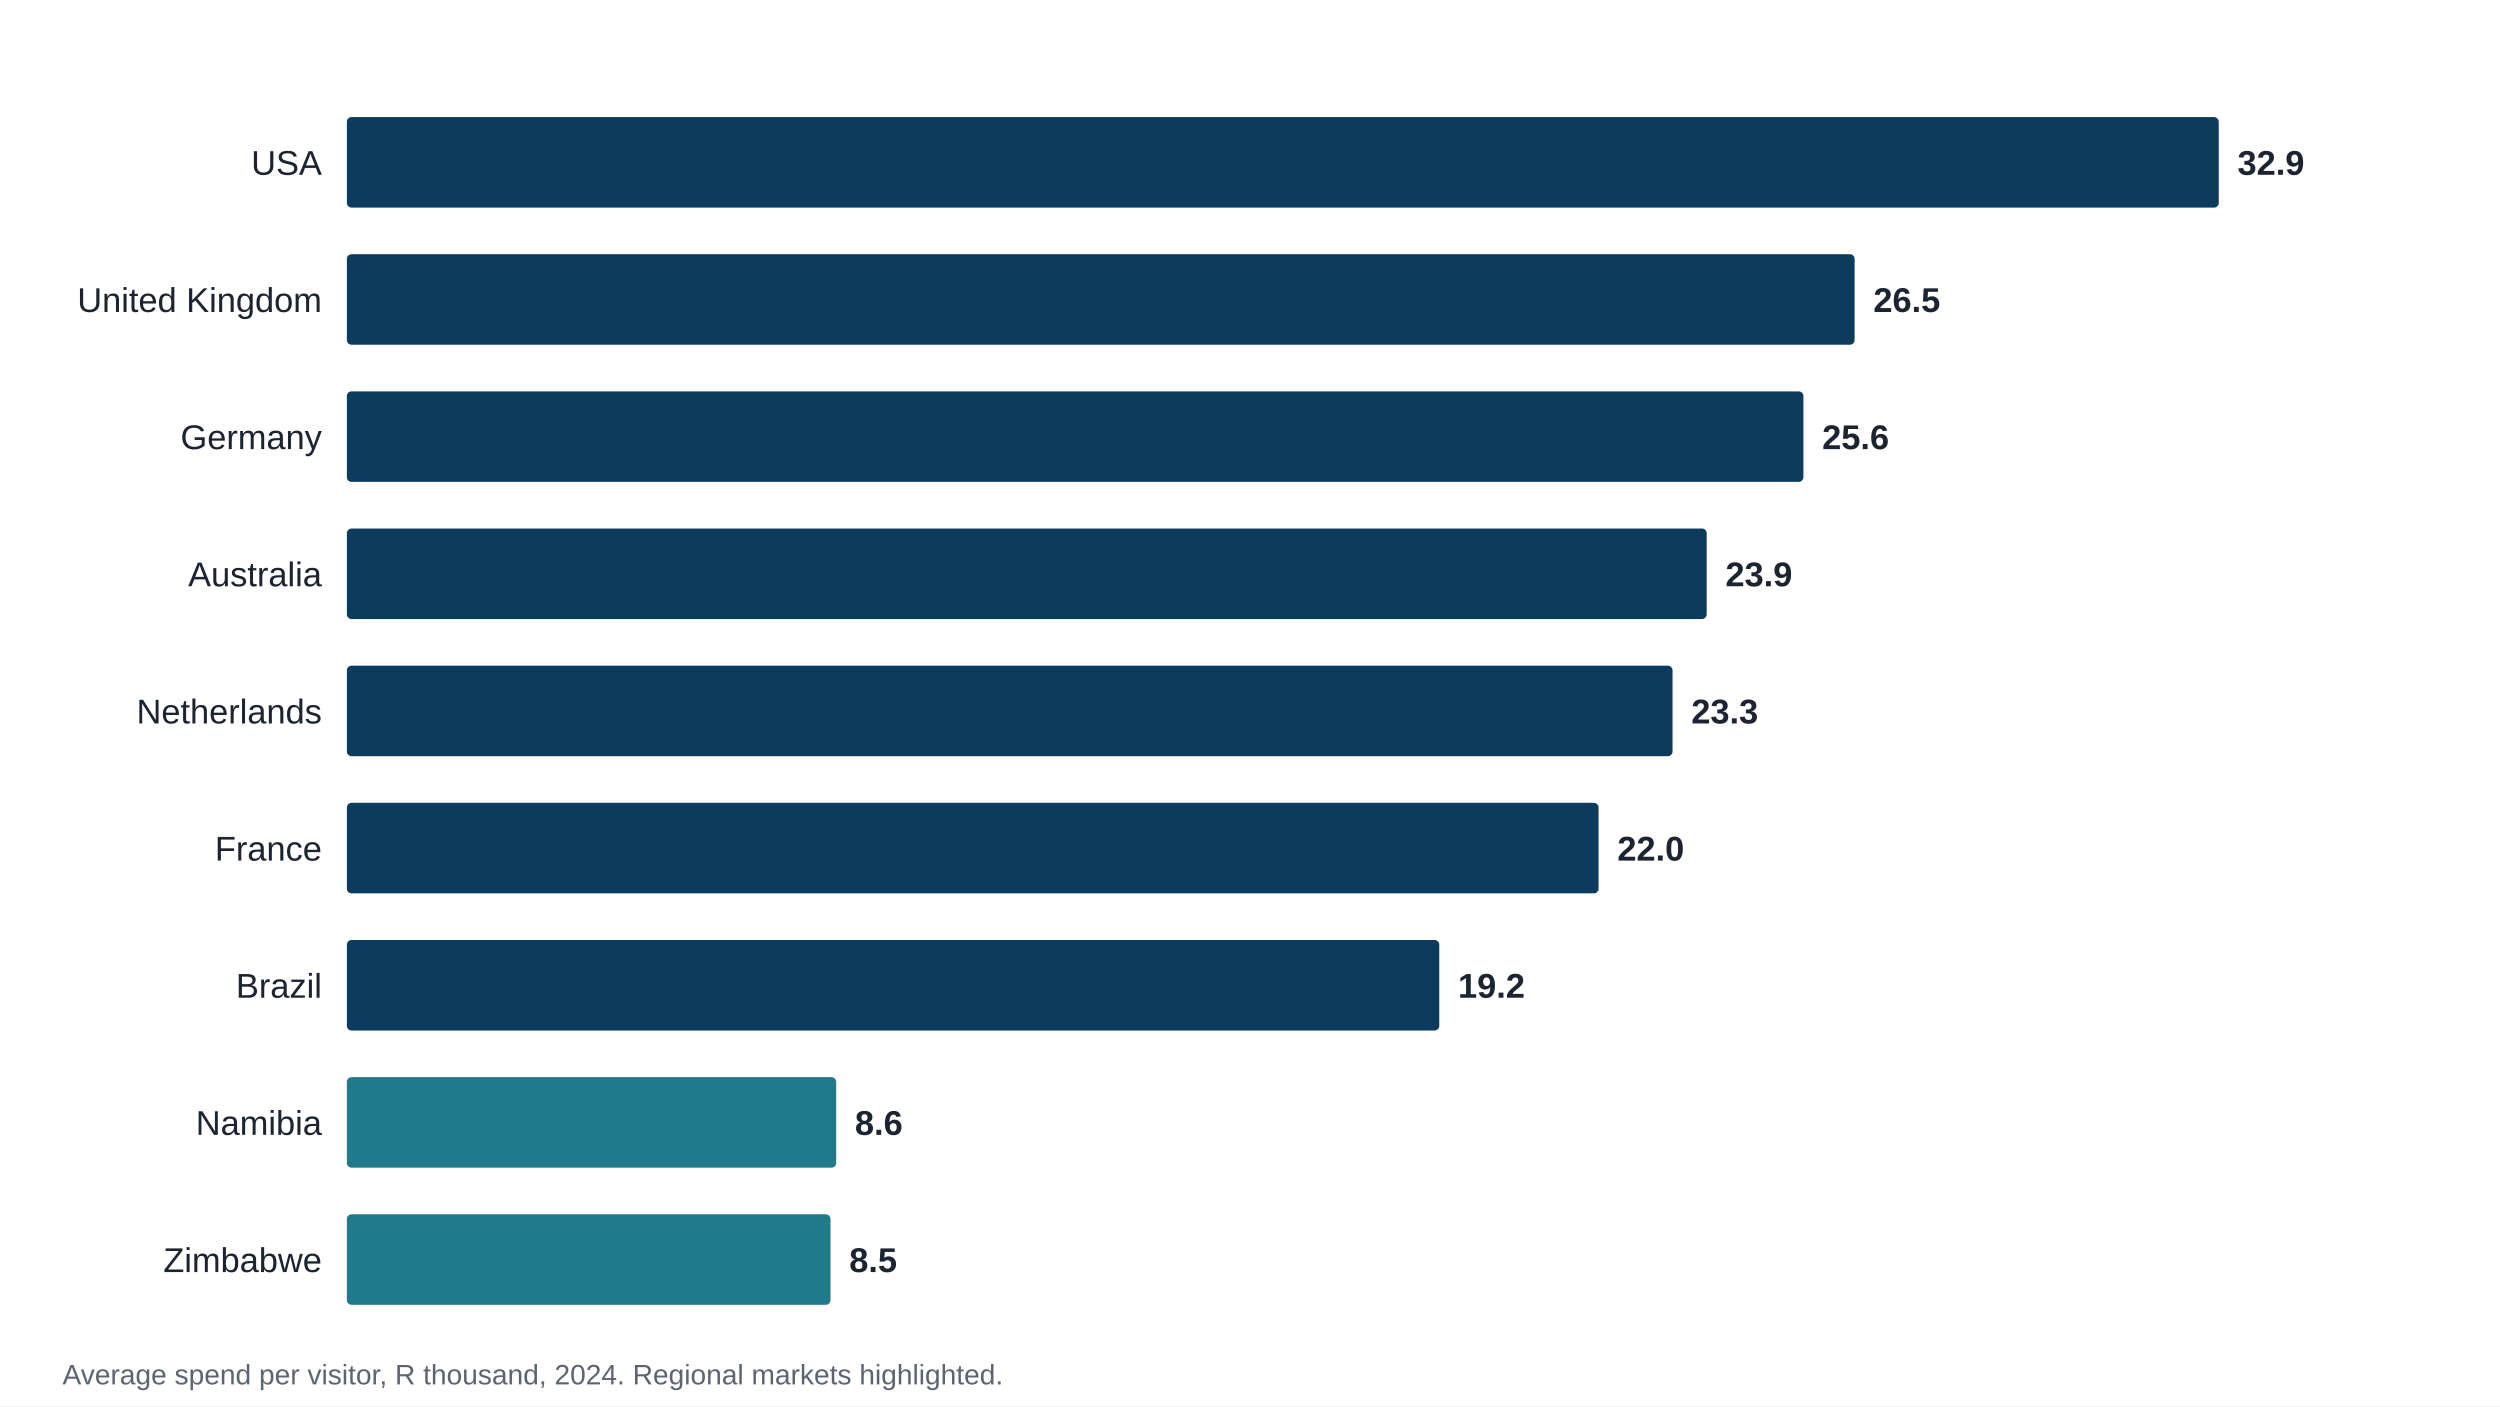
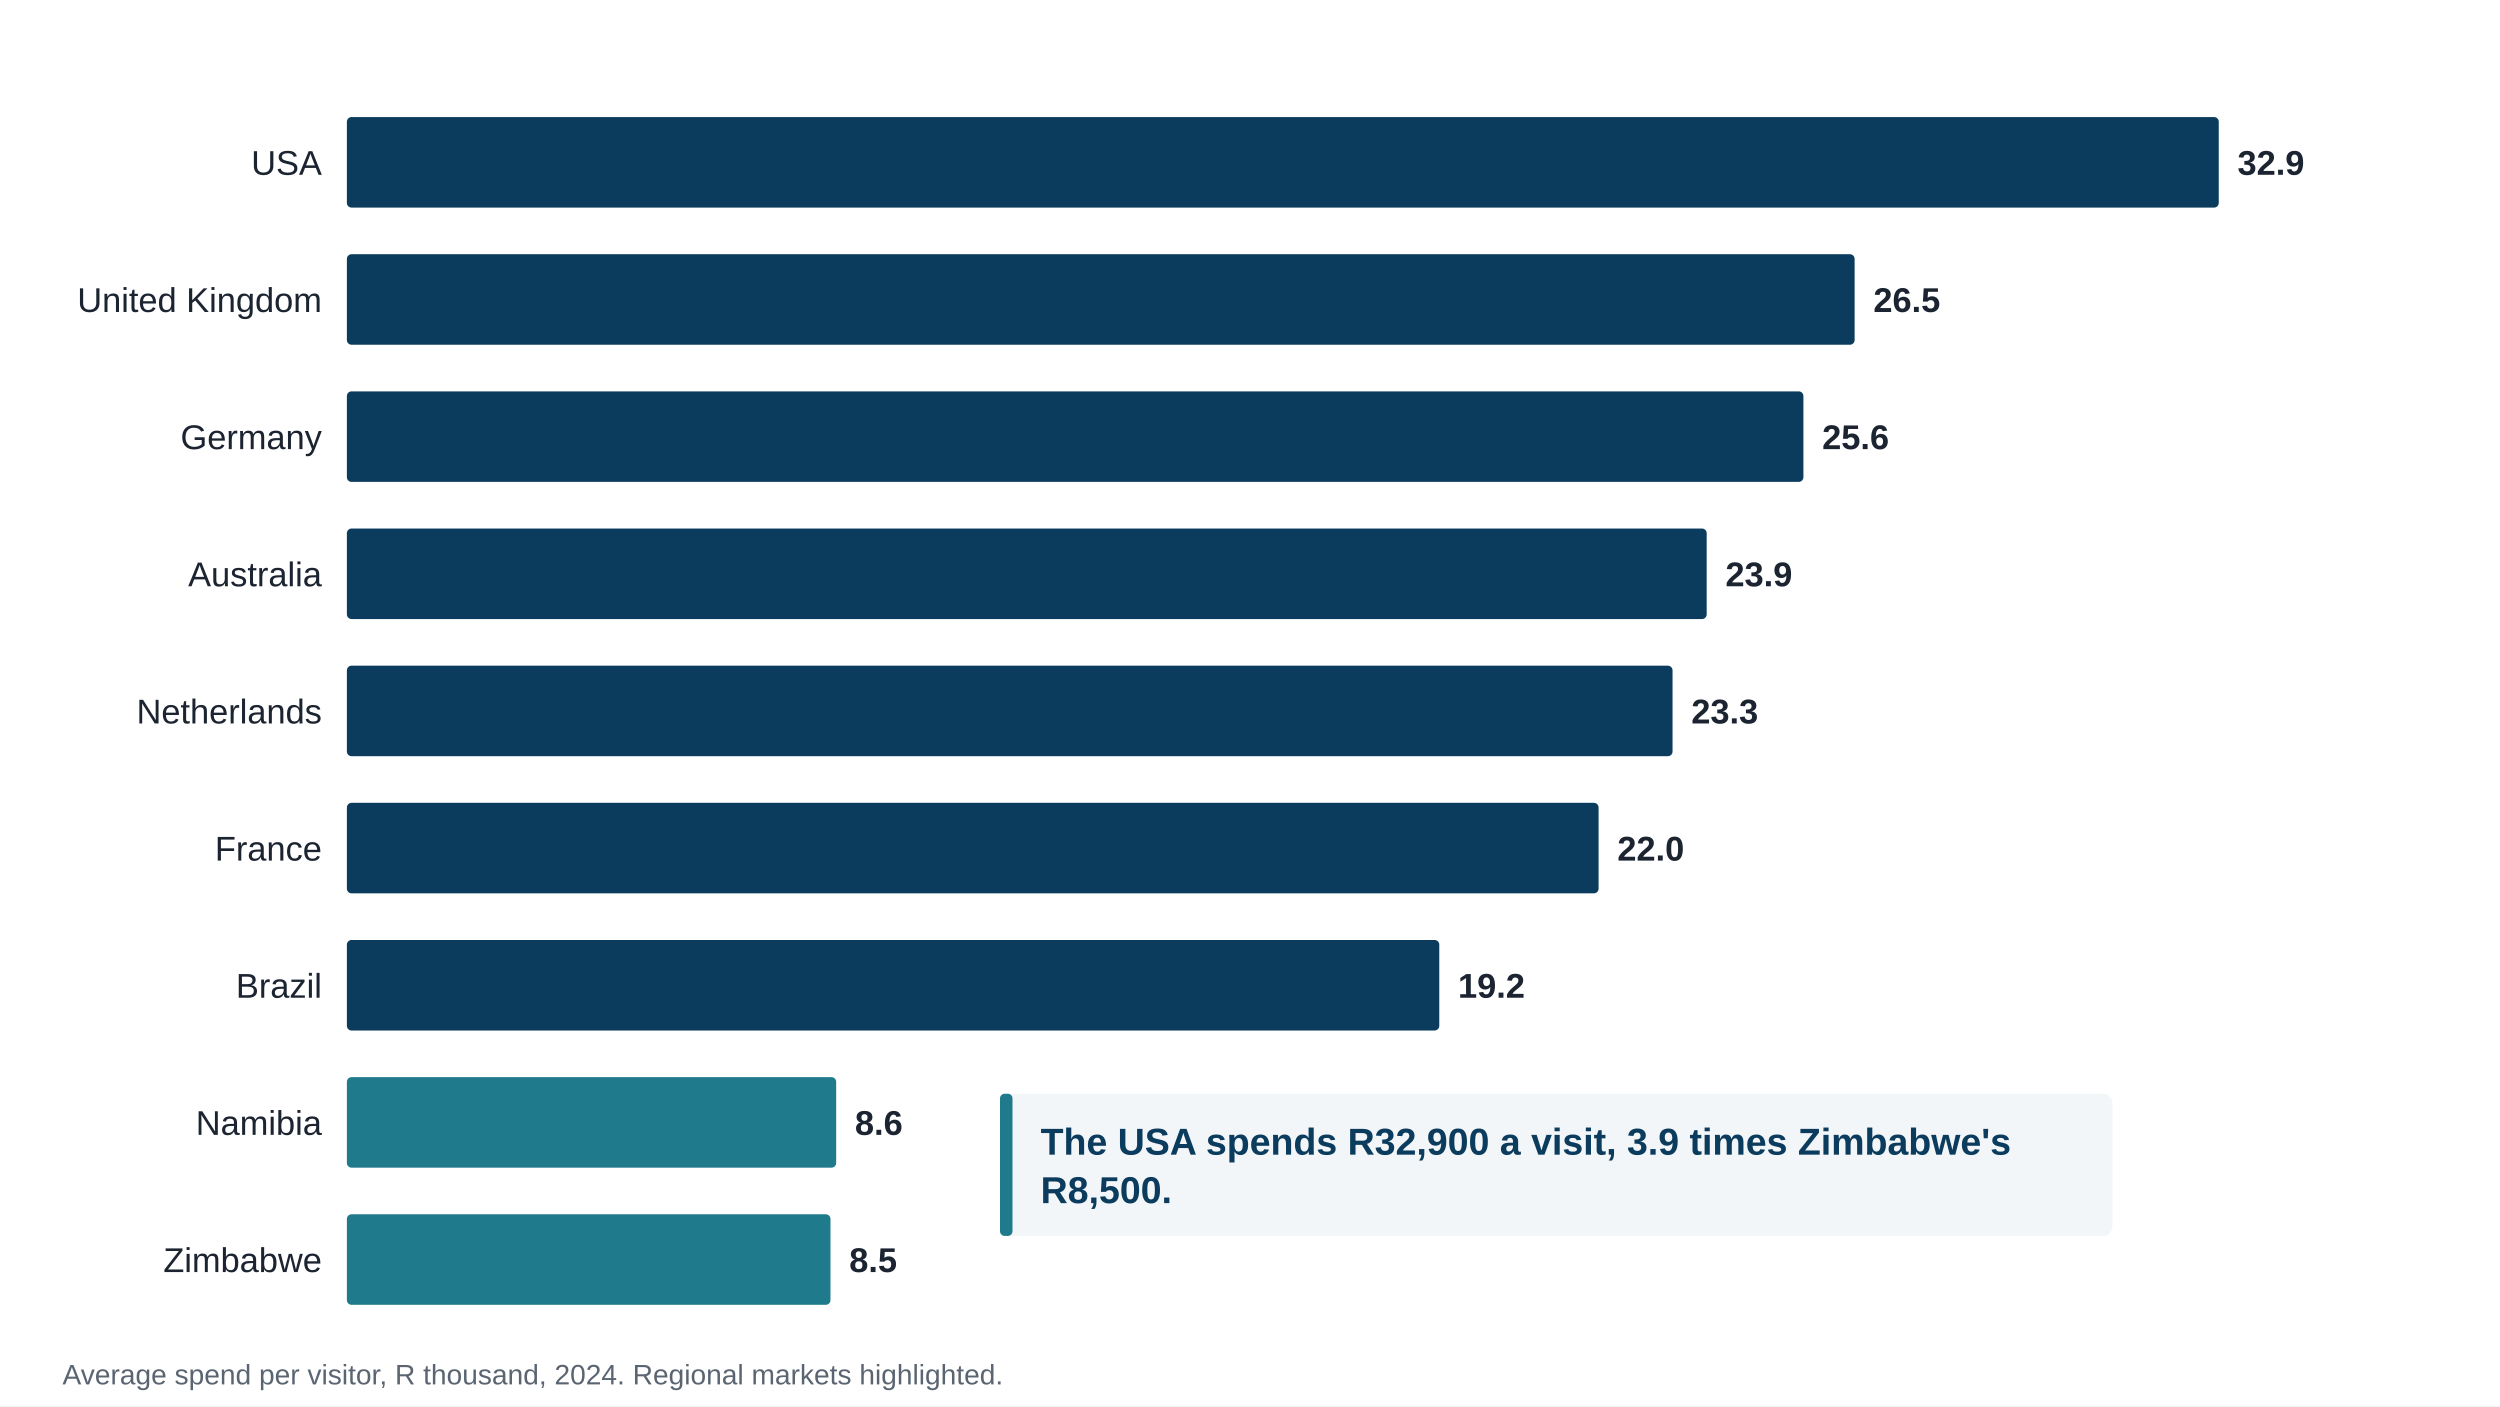
<svg xmlns="http://www.w3.org/2000/svg" viewBox="0 0 1600 900" width="1600" height="900" font-family="Raleway, Arial, sans-serif">
  <rect width="1600" height="900" fill="#ffffff" />
  <text x="206" y="111.889" text-anchor="end" font-size="22" fill="#1C2431">USA</text>
  <rect x="222" y="74.922" width="1198" height="57.933" fill="#0B3C5D" rx="3" />
  <text x="1432" y="111.889" font-size="22" font-weight="700" fill="#1C2431">32.9</text>
  <text x="206" y="199.667" text-anchor="end" font-size="22" fill="#1C2431">United Kingdom</text>
  <rect x="222" y="162.7" width="964.954" height="57.933" fill="#0B3C5D" rx="3" />
  <text x="1198.954" y="199.667" font-size="22" font-weight="700" fill="#1C2431">26.5</text>
  <text x="206" y="287.444" text-anchor="end" font-size="22" fill="#1C2431">Germany</text>
  <rect x="222" y="250.478" width="932.182" height="57.933" fill="#0B3C5D" rx="3" />
  <text x="1166.182" y="287.444" font-size="22" font-weight="700" fill="#1C2431">25.6</text>
  <text x="206" y="375.222" text-anchor="end" font-size="22" fill="#1C2431">Australia</text>
  <rect x="222" y="338.256" width="870.28" height="57.933" fill="#0B3C5D" rx="3" />
  <text x="1104.28" y="375.222" font-size="22" font-weight="700" fill="#1C2431">23.9</text>
  <text x="206" y="463" text-anchor="end" font-size="22" fill="#1C2431">Netherlands</text>
  <rect x="222" y="426.033" width="848.432" height="57.933" fill="#0B3C5D" rx="3" />
  <text x="1082.432" y="463" font-size="22" font-weight="700" fill="#1C2431">23.3</text>
  <text x="206" y="550.778" text-anchor="end" font-size="22" fill="#1C2431">France</text>
  <rect x="222" y="513.811" width="801.094" height="57.933" fill="#0B3C5D" rx="3" />
  <text x="1035.094" y="550.778" font-size="22" font-weight="700" fill="#1C2431">22.0</text>
  <text x="206" y="638.556" text-anchor="end" font-size="22" fill="#1C2431">Brazil</text>
  <rect x="222" y="601.589" width="699.137" height="57.933" fill="#0B3C5D" rx="3" />
  <text x="933.137" y="638.556" font-size="22" font-weight="700" fill="#1C2431">19.2</text>
  <text x="206" y="726.333" text-anchor="end" font-size="22" fill="#1C2431">Namibia</text>
  <rect x="222" y="689.367" width="313.155" height="57.933" fill="#1F7A8C" rx="3" />
  <text x="547.155" y="726.333" font-size="22" font-weight="700" fill="#1C2431">8.6</text>
  <text x="206" y="814.111" text-anchor="end" font-size="22" fill="#1C2431">Zimbabwe</text>
  <rect x="222" y="777.144" width="309.514" height="57.933" fill="#1F7A8C" rx="3" />
  <text x="543.514" y="814.111" font-size="22" font-weight="700" fill="#1C2431">8.5</text>
  <text x="40" y="886" font-size="18" fill="#5B6572">Average spend per visitor, R thousand, 2024. Regional markets highlighted.</text>
+   <g class="callout">
+     <rect x="640" y="700" width="712" height="91" rx="6" fill="#F3F6F9" />
+     <rect x="640" y="700" width="8" height="91" rx="3" fill="#1F7A8C" />
+     <text x="666" y="739" font-size="24" font-weight="700" fill="#0B3C5D">The USA spends R32,900 a visit, 3.9 times Zimbabwe's</text>
+     <text x="666" y="770" font-size="24" font-weight="700" fill="#0B3C5D">R8,500.</text>
+   </g>
</svg>
